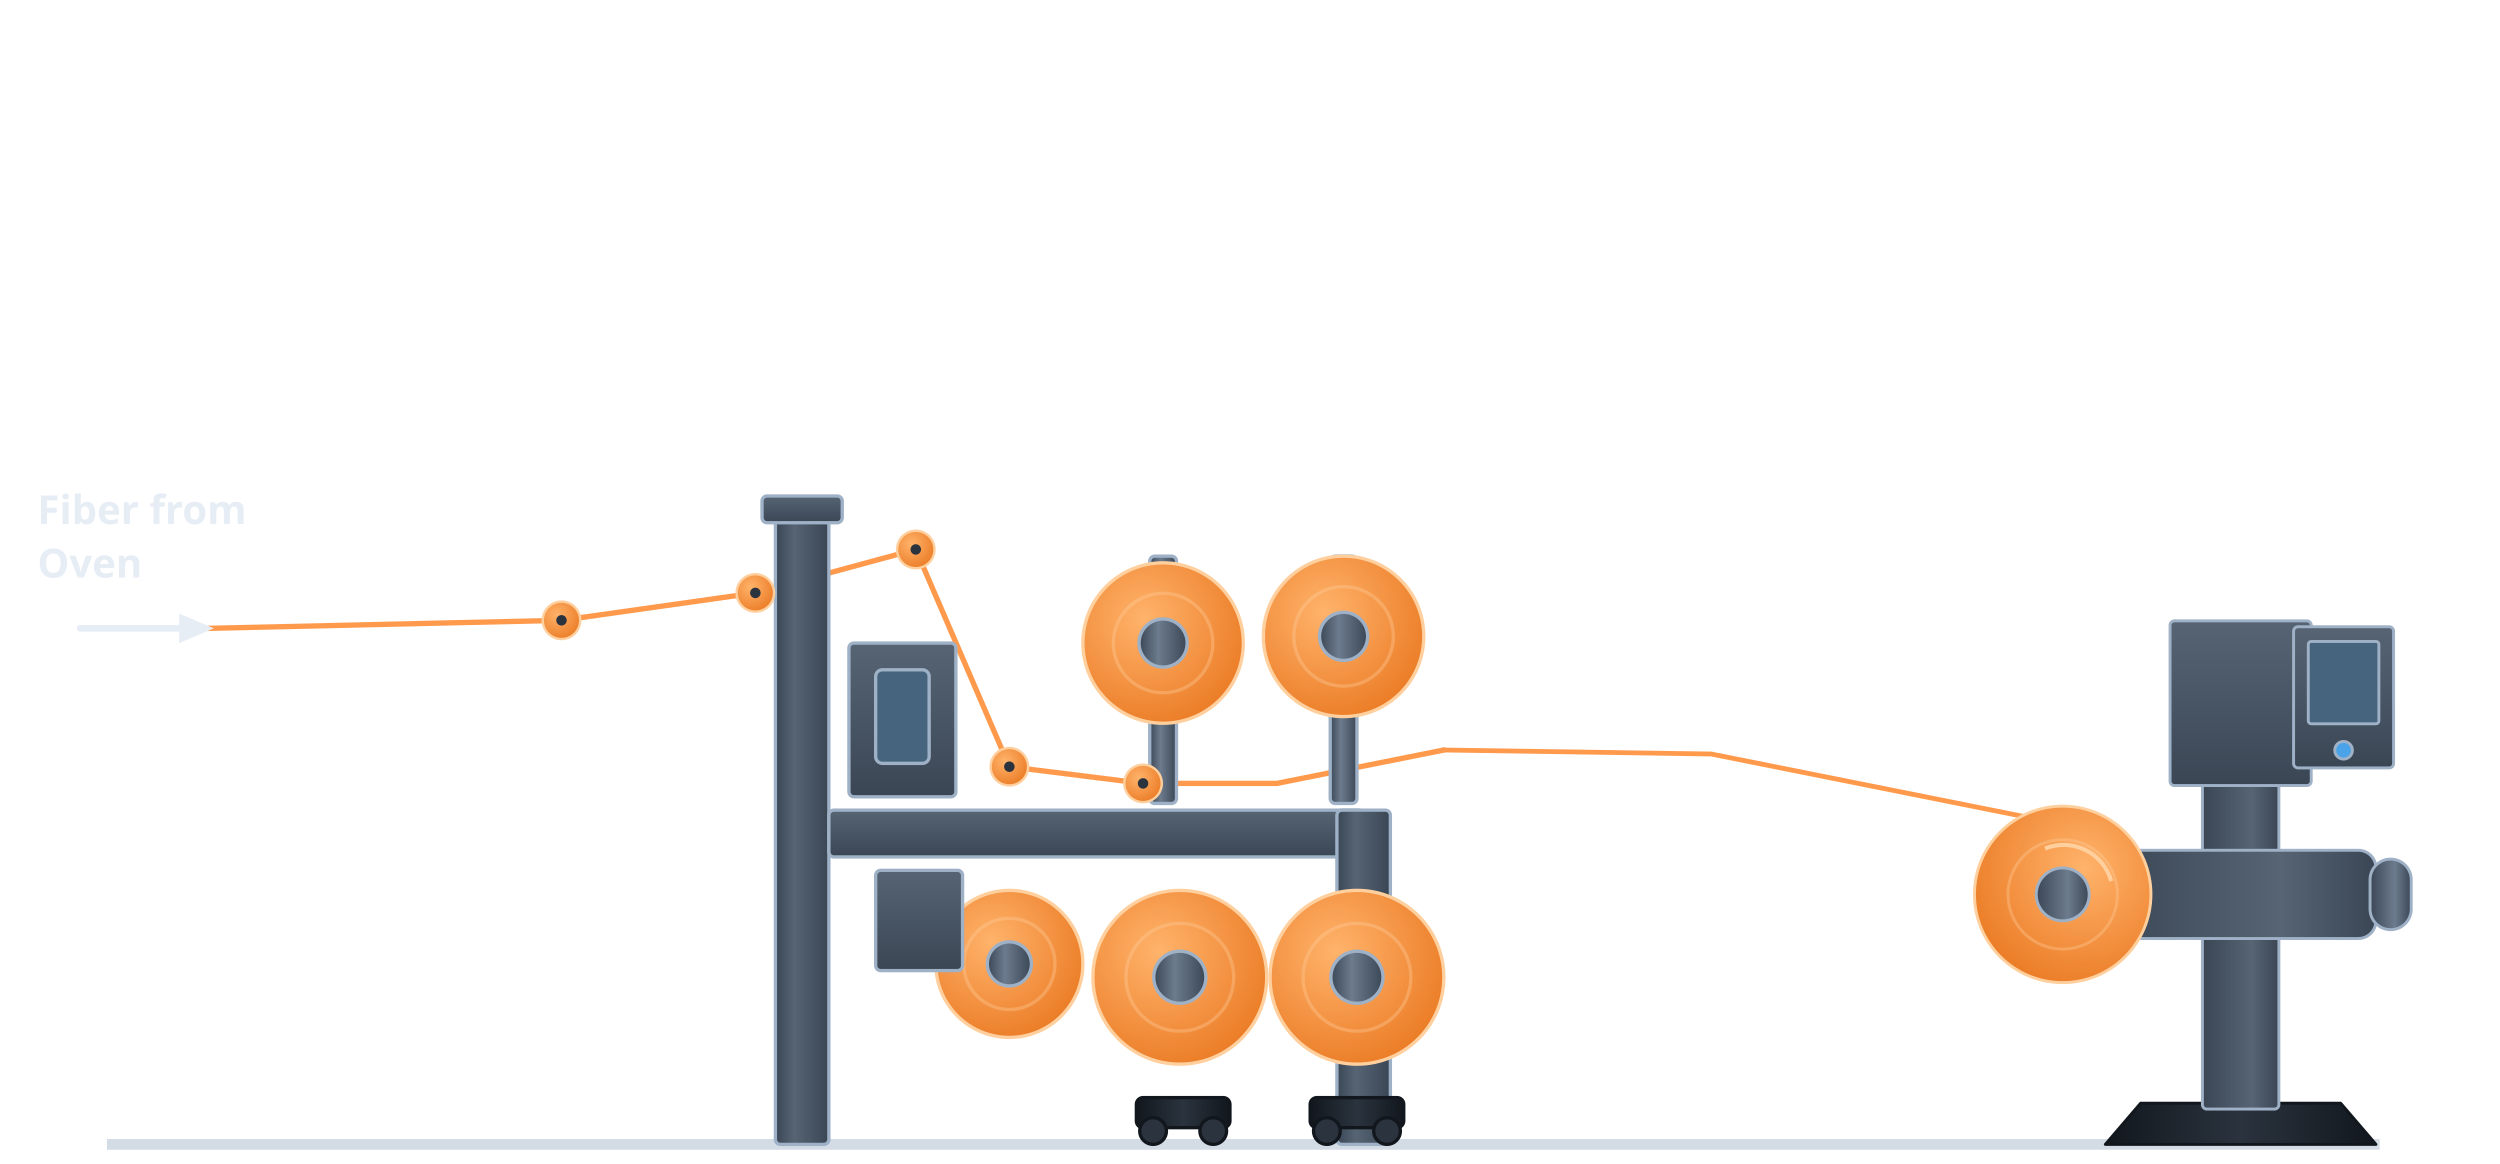
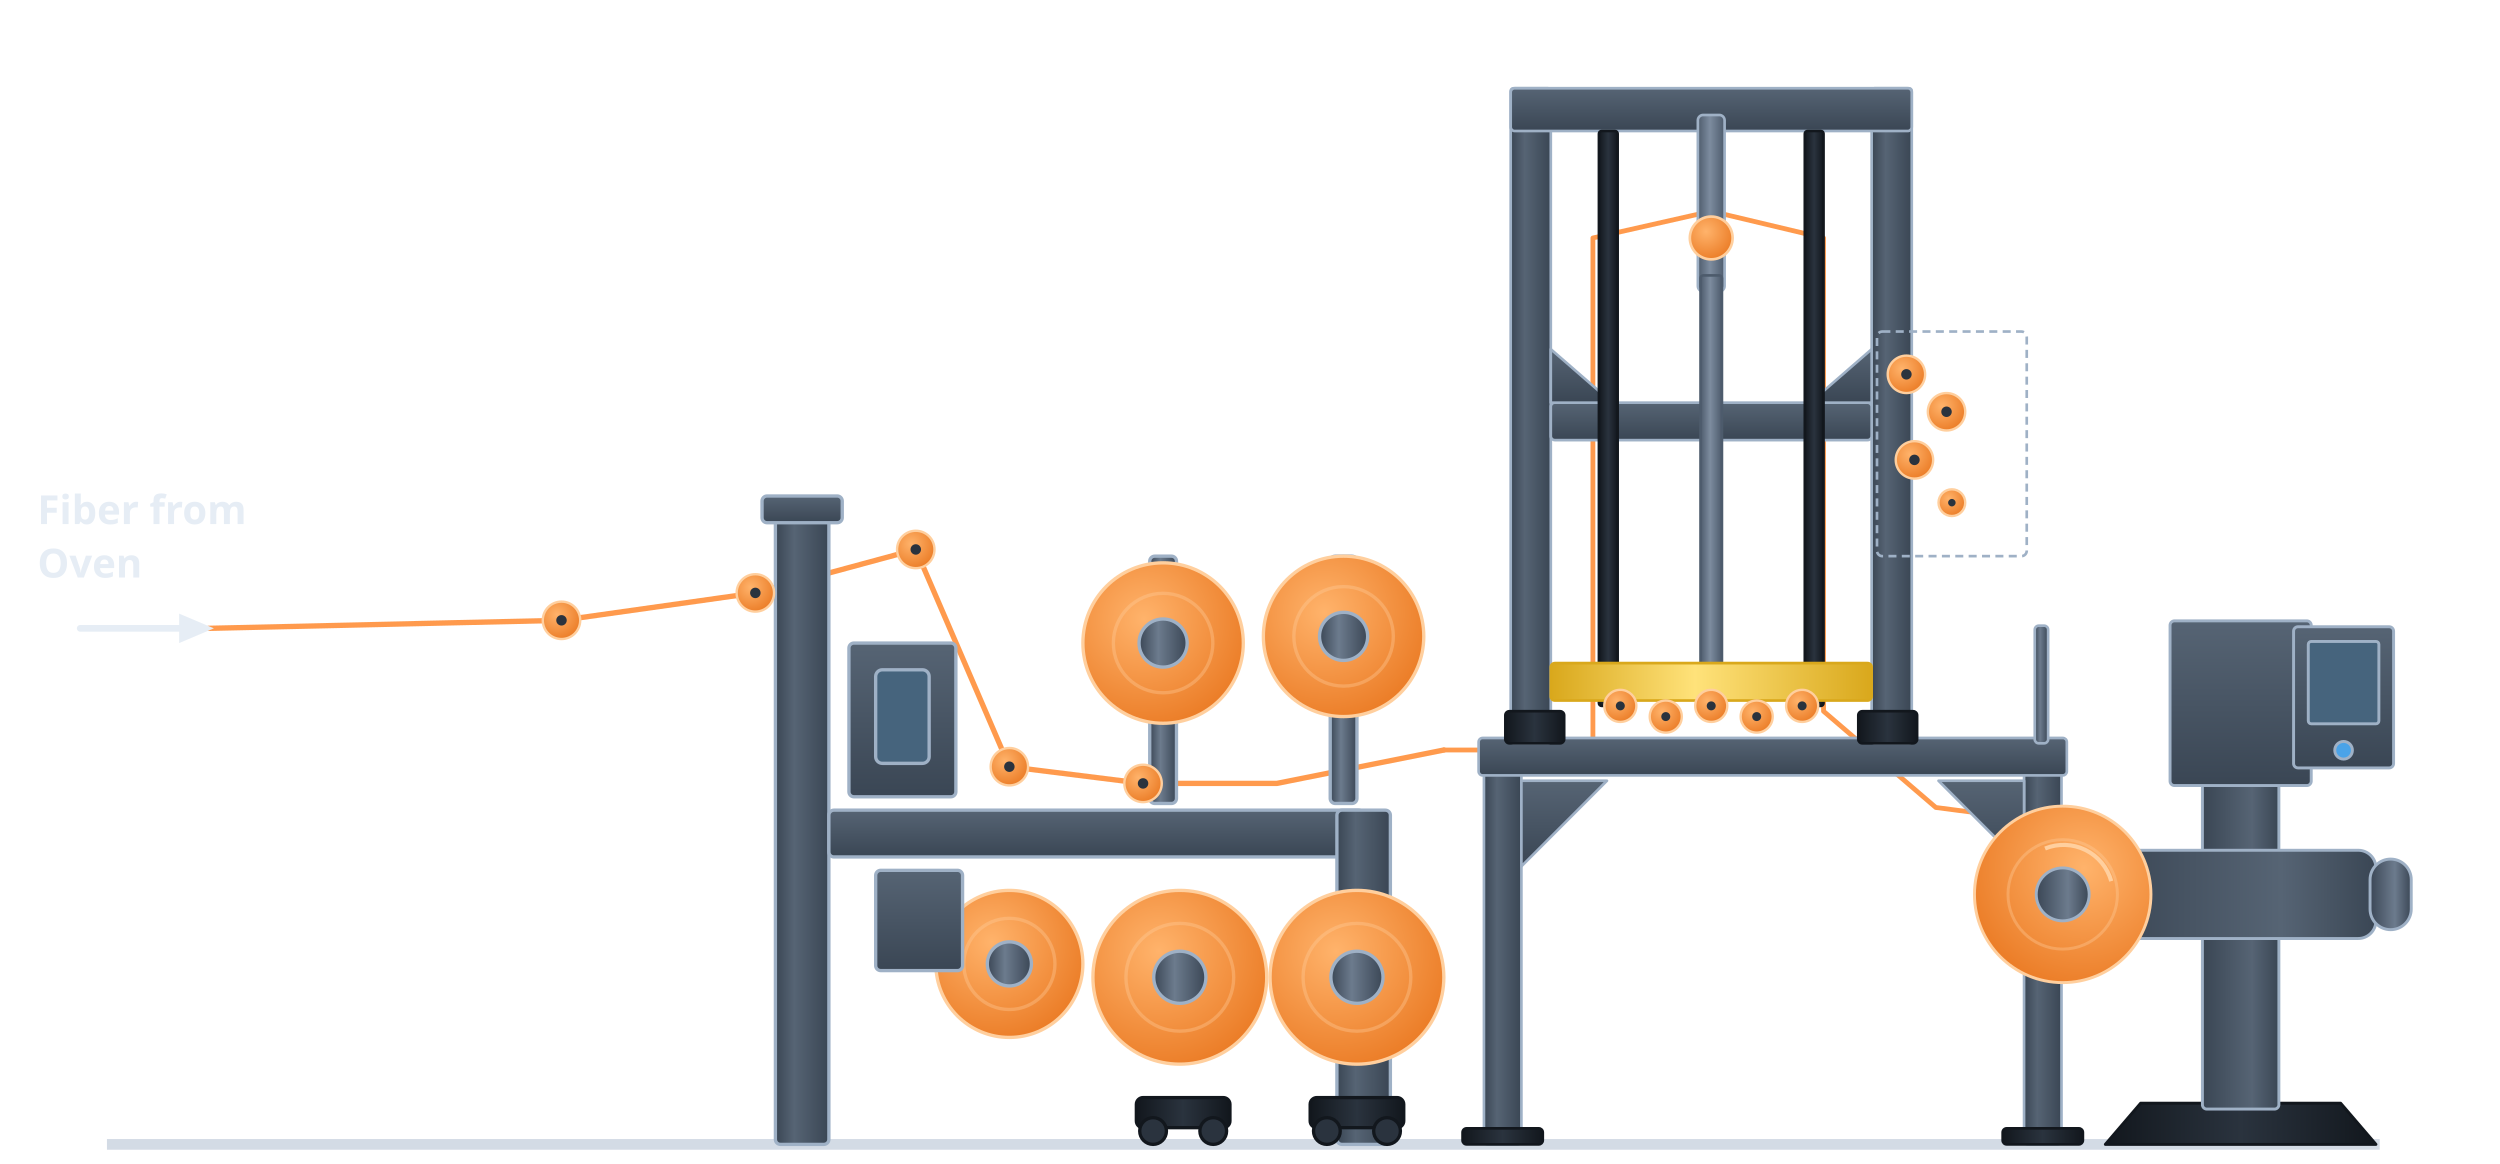
<svg xmlns="http://www.w3.org/2000/svg" viewBox="0 0 935 435" width="935" height="435">
  <defs>
    <linearGradient id="gBody" x1="0" y1="0" x2="0" y2="1">
      <stop offset="0" stop-color="#566474" />
      <stop offset="1" stop-color="#3a4654" />
    </linearGradient>
    <linearGradient id="gBodyH" x1="0" y1="0" x2="1" y2="0">
      <stop offset="0" stop-color="#3a4654" />
      <stop offset="0.35" stop-color="#566474" />
      <stop offset="1" stop-color="#3a4654" />
    </linearGradient>
    <linearGradient id="gSteel" x1="0" y1="0" x2="1" y2="0">
      <stop offset="0" stop-color="#3b4756" />
      <stop offset="0.4" stop-color="#6c7b8d" />
      <stop offset="1" stop-color="#3b4756" />
    </linearGradient>
    <linearGradient id="gRam" x1="0" y1="0" x2="1" y2="0">
      <stop offset="0" stop-color="#4d5b6c" />
      <stop offset="0.45" stop-color="#7d8c9f" />
      <stop offset="1" stop-color="#4d5b6c" />
    </linearGradient>
    <linearGradient id="gDark" x1="0" y1="0" x2="1" y2="0">
      <stop offset="0" stop-color="#12171d" />
      <stop offset="0.5" stop-color="#2a333e" />
      <stop offset="1" stop-color="#12171d" />
    </linearGradient>
    <linearGradient id="gOven" x1="0" y1="0" x2="0" y2="1">
      <stop offset="0" stop-color="#5a5744" />
      <stop offset="1" stop-color="#47452f" />
    </linearGradient>
    <linearGradient id="gYellow" x1="0" y1="0" x2="1" y2="0">
      <stop offset="0" stop-color="#d9a81c" />
      <stop offset="0.45" stop-color="#ffe27a" />
      <stop offset="1" stop-color="#d9a81c" />
    </linearGradient>
    <linearGradient id="gGreen" x1="0" y1="0" x2="0" y2="1">
      <stop offset="0" stop-color="#6fcf97" />
      <stop offset="1" stop-color="#2f9e5f" />
    </linearGradient>
    <linearGradient id="gBlue" x1="0" y1="0" x2="1" y2="0">
      <stop offset="0" stop-color="#2f7fc1" />
      <stop offset="0.45" stop-color="#4aa3e8" />
      <stop offset="1" stop-color="#2f7fc1" />
    </linearGradient>
    <radialGradient id="gFab" cx="0.38" cy="0.35" r="0.8">
      <stop offset="0" stop-color="#ffb36b" />
      <stop offset="1" stop-color="#e8741c" />
    </radialGradient>
  </defs>
  <line x1="40" y1="428" x2="890" y2="428" stroke="#d3dbe5" stroke-width="4" stroke-linecap="butt" />
  <polyline points="78,235 210,232 282.5,221.75 342.5,205.5 377.5,286.75 427.5,293 477.5,293 540,280.5" fill="none" stroke="#ff9a4d" stroke-width="2" stroke-linejoin="round" stroke-linecap="round" />
-   <polyline points="540,280.5 640,282 770,308" fill="none" stroke="#ff9a4d" stroke-width="1.8" stroke-linejoin="round" stroke-linecap="round" />
+   <polyline points="540,280.5 595.75,280.5 595.75,89 640,79 682,89 682,266 724,302 770,308" fill="none" stroke="#ff9a4d" stroke-width="1.8" stroke-linejoin="round" stroke-linecap="round" />
  <g transform="translate(290 428) scale(1.25 1.25)">
    <rect x="0" y="-190" width="16" height="190" rx="1.5" fill="url(#gBodyH)" stroke="#9fb1c6" stroke-width="1" />
    <rect x="-4" y="-194" width="24" height="8" rx="1.5" fill="url(#gBody)" stroke="#9fb1c6" stroke-width="1" />
    <rect x="16" y="-100" width="160" height="14" rx="1.5" fill="url(#gBody)" stroke="#9fb1c6" stroke-width="1" />
    <rect x="168" y="-100" width="16" height="100" rx="1.5" fill="url(#gBodyH)" stroke="#9fb1c6" stroke-width="1" />
    <rect x="112" y="-176" width="8" height="74" rx="1.5" fill="url(#gSteel)" stroke="#9fb1c6" stroke-width="1" />
    <rect x="166" y="-176" width="8" height="74" rx="1.5" fill="url(#gSteel)" stroke="#9fb1c6" stroke-width="1" />
    <circle cx="116" cy="-150" r="24" fill="url(#gFab)" stroke="#ffcf9e" stroke-width="1" />
    <circle cx="116" cy="-150" r="14.88" fill="none" stroke="#ffcf9e" stroke-opacity="0.35" stroke-width="1" />
    <circle cx="116" cy="-150" r="7.2" fill="url(#gSteel)" stroke="#9fb1c6" stroke-width="1" />
    <circle cx="170" cy="-152" r="24" fill="url(#gFab)" stroke="#ffcf9e" stroke-width="1" />
    <circle cx="170" cy="-152" r="14.88" fill="none" stroke="#ffcf9e" stroke-opacity="0.35" stroke-width="1" />
    <circle cx="170" cy="-152" r="7.2" fill="url(#gSteel)" stroke="#9fb1c6" stroke-width="1" />
    <circle cx="70" cy="-54" r="22" fill="url(#gFab)" stroke="#ffcf9e" stroke-width="1" />
    <circle cx="70" cy="-54" r="13.64" fill="none" stroke="#ffcf9e" stroke-opacity="0.35" stroke-width="1" />
    <circle cx="70" cy="-54" r="6.6" fill="url(#gSteel)" stroke="#9fb1c6" stroke-width="1" />
    <circle cx="121" cy="-50" r="26" fill="url(#gFab)" stroke="#ffcf9e" stroke-width="1" />
    <circle cx="121" cy="-50" r="16.12" fill="none" stroke="#ffcf9e" stroke-opacity="0.35" stroke-width="1" />
    <circle cx="121" cy="-50" r="7.8" fill="url(#gSteel)" stroke="#9fb1c6" stroke-width="1" />
    <circle cx="174" cy="-50" r="26" fill="url(#gFab)" stroke="#ffcf9e" stroke-width="1" />
    <circle cx="174" cy="-50" r="16.12" fill="none" stroke="#ffcf9e" stroke-opacity="0.35" stroke-width="1" />
    <circle cx="174" cy="-50" r="7.8" fill="url(#gSteel)" stroke="#9fb1c6" stroke-width="1" />
    <rect x="108" y="-14" width="28" height="9" rx="2" fill="url(#gDark)" stroke="#12171d" stroke-width="1" />
    <circle cx="113" cy="-4" r="4" fill="#2a333e" stroke="#12171d" stroke-width="1" />
    <circle cx="131" cy="-4" r="4" fill="#2a333e" stroke="#12171d" stroke-width="1" />
    <rect x="160" y="-14" width="28" height="9" rx="2" fill="url(#gDark)" stroke="#12171d" stroke-width="1" />
    <circle cx="165" cy="-4" r="4" fill="#2a333e" stroke="#12171d" stroke-width="1" />
    <circle cx="183" cy="-4" r="4" fill="#2a333e" stroke="#12171d" stroke-width="1" />
    <rect x="22" y="-150" width="32" height="46" rx="1.5" fill="url(#gBody)" stroke="#9fb1c6" stroke-width="1" />
    <rect x="30" y="-142" width="16" height="28" rx="2" fill="#46647d" stroke="#9fb1c6" stroke-width="1" />
    <rect x="30" y="-82" width="26" height="30" rx="1.5" fill="url(#gBody)" stroke="#9fb1c6" stroke-width="1" />
  </g>
+   <g transform="translate(553 428) scale(1 1)">
+     <rect x="2" y="-150" width="14" height="150" rx="1.5" fill="url(#gBodyH)" stroke="#9fb1c6" stroke-width="1" />
+     <rect x="204" y="-150" width="14" height="150" rx="1.5" fill="url(#gBodyH)" stroke="#9fb1c6" stroke-width="1" />
+     <polygon points="16,-136 16,-104 48,-136" fill="url(#gBody)" stroke="#9fb1c6" stroke-width="1" stroke-linejoin="round" />
+     <polygon points="204,-136 204,-104 172,-136" fill="url(#gBody)" stroke="#9fb1c6" stroke-width="1" stroke-linejoin="round" />
+     <rect x="0" y="-152" width="220" height="14" rx="1.5" fill="url(#gBody)" stroke="#9fb1c6" stroke-width="1" />
+     <rect x="208" y="-194" width="5" height="44" rx="1.5" fill="url(#gSteel)" stroke="#9fb1c6" stroke-width="1" />
+     <rect x="-6" y="-6" width="30" height="6" rx="1.5" fill="url(#gDark)" stroke="#12171d" stroke-width="1" />
+     <rect x="196" y="-6" width="30" height="6" rx="1.5" fill="url(#gDark)" stroke="#12171d" stroke-width="1" />
+   </g>
+   <g transform="translate(640 278) scale(1 1)">
+     <rect x="-75" y="-245" width="15" height="245" rx="1" fill="url(#gBodyH)" stroke="#9fb1c6" stroke-width="1" />
+     <rect x="60" y="-245" width="15" height="245" rx="1" fill="url(#gBodyH)" stroke="#9fb1c6" stroke-width="1" />
+     <rect x="-75" y="-245" width="150" height="16" rx="1.5" fill="url(#gBody)" stroke="#9fb1c6" stroke-width="1" />
+     <rect x="-60" y="-127.4" width="120" height="14" rx="1.5" fill="url(#gBody)" stroke="#9fb1c6" stroke-width="1" />
+     <polygon points="-60,-127.4 -60,-147.4 -37,-127.4" fill="url(#gBody)" stroke="#9fb1c6" stroke-width="1" stroke-linejoin="round" />
+     <polygon points="60,-127.4 60,-147.4 37,-127.4" fill="url(#gBody)" stroke="#9fb1c6" stroke-width="1" stroke-linejoin="round" />
+     <rect x="-42" y="-229" width="7" height="215" rx="1" fill="url(#gDark)" stroke="#12171d" stroke-width="1" />
+     <rect x="35" y="-229" width="7" height="215" rx="1" fill="url(#gDark)" stroke="#12171d" stroke-width="1" />
+     <rect x="-5" y="-235" width="10" height="66" rx="2" fill="url(#gRam)" stroke="#9fb1c6" stroke-width="1" />
+     <rect x="-4" y="-175" width="8" height="151" rx="1" fill="url(#gRam)" stroke="#4d5b6c" stroke-width="1" />
+     <circle cx="0" cy="-189" r="8" fill="url(#gFab)" stroke="#ffcf9e" stroke-width="1" />
+     <rect x="-60" y="-30" width="120" height="14" rx="1.5" fill="url(#gYellow)" stroke="#d9a81c" stroke-width="1" />
+     <circle cx="-34" cy="-14" r="6" fill="url(#gFab)" stroke="#ffcf9e" stroke-width="0.9" />
+     <circle cx="-34" cy="-14" r="1.68" fill="#2a333e" />
+     <circle cx="-17" cy="-10" r="6" fill="url(#gFab)" stroke="#ffcf9e" stroke-width="0.9" />
+     <circle cx="-17" cy="-10" r="1.68" fill="#2a333e" />
+     <circle cx="0" cy="-14" r="6" fill="url(#gFab)" stroke="#ffcf9e" stroke-width="0.9" />
+     <circle cx="0" cy="-14" r="1.68" fill="#2a333e" />
+     <circle cx="17" cy="-10" r="6" fill="url(#gFab)" stroke="#ffcf9e" stroke-width="0.9" />
+     <circle cx="17" cy="-10" r="1.68" fill="#2a333e" />
+     <circle cx="34" cy="-14" r="6" fill="url(#gFab)" stroke="#ffcf9e" stroke-width="0.9" />
+     <circle cx="34" cy="-14" r="1.68" fill="#2a333e" />
+     <rect x="-77" y="-12" width="22" height="12" rx="1.5" fill="url(#gDark)" stroke="#12171d" stroke-width="1" />
+     <rect x="55" y="-12" width="22" height="12" rx="1.5" fill="url(#gDark)" stroke="#12171d" stroke-width="1" />
+   </g>
+   <g transform="translate(702 208) scale(1 1)">
+     <rect x="0" y="-84" width="56" height="84" rx="2" fill="none" stroke="#9fb1c6" stroke-width="1" stroke-dasharray="3 2" />
+     <circle cx="11" cy="-68" r="7" fill="url(#gFab)" stroke="#ffcf9e" stroke-width="0.9" />
+     <circle cx="11" cy="-68" r="1.96" fill="#2a333e" />
+     <circle cx="26" cy="-54" r="7" fill="url(#gFab)" stroke="#ffcf9e" stroke-width="0.9" />
+     <circle cx="26" cy="-54" r="1.96" fill="#2a333e" />
+     <circle cx="14" cy="-36" r="7" fill="url(#gFab)" stroke="#ffcf9e" stroke-width="0.9" />
+     <circle cx="14" cy="-36" r="1.96" fill="#2a333e" />
+     <circle cx="28" cy="-20" r="5" fill="url(#gFab)" stroke="#ffcf9e" stroke-width="0.9" />
+     <circle cx="28" cy="-20" r="1.4" fill="#2a333e" />
+   </g>
  <g transform="translate(838 428) scale(-1.1 1.1)">
    <polygon points="-46,0 -34,-14 34,-14 46,0" fill="url(#gDark)" stroke="#12171d" stroke-width="1" stroke-linejoin="round" />
    <rect x="-13" y="-170" width="26" height="158" rx="1.5" fill="url(#gBodyH)" stroke="#9fb1c6" stroke-width="1" />
    <rect x="-24" y="-178" width="48" height="56" rx="1.5" fill="url(#gBody)" stroke="#9fb1c6" stroke-width="1" />
    <rect x="-52" y="-176" width="34" height="48" rx="1.5" fill="url(#gBody)" stroke="#9fb1c6" stroke-width="1" />
    <rect x="-47" y="-171" width="24" height="28" rx="1" fill="#46647d" stroke="#9fb1c6" stroke-width="1" />
    <circle cx="-35" cy="-134" r="3" fill="#4aa3e8" stroke="#9fb1c6" stroke-width="1" />
    <rect x="-46" y="-100" width="92" height="30" rx="6" fill="url(#gBodyH)" stroke="#9fb1c6" stroke-width="1" />
    <rect x="-58" y="-97" width="14" height="24" rx="7" fill="url(#gSteel)" stroke="#9fb1c6" stroke-width="1" />
    <rect x="44" y="-97" width="14" height="24" rx="7" fill="url(#gSteel)" stroke="#9fb1c6" stroke-width="1" />
    <circle cx="60.5" cy="-85" r="30" fill="url(#gFab)" stroke="#ffcf9e" stroke-width="1" />
    <circle cx="60.5" cy="-85" r="18.6" fill="none" stroke="#ffcf9e" stroke-opacity="0.35" stroke-width="1" />
    <circle cx="60.5" cy="-85" r="9" fill="url(#gSteel)" stroke="#9fb1c6" stroke-width="1" />
    <path d="M 44 -89.5 A 16.8 16.8 0 0 1 66.5 -100.6" fill="none" stroke="#ffcf9e" stroke-width="1.4" marker-end="url(#none)" />
  </g>
  <circle cx="282.5" cy="221.75" r="7" fill="url(#gFab)" stroke="#ffcf9e" stroke-width="0.9" />
  <circle cx="282.5" cy="221.75" r="1.96" fill="#2a333e" />
  <circle cx="342.5" cy="205.5" r="7" fill="url(#gFab)" stroke="#ffcf9e" stroke-width="0.9" />
  <circle cx="342.5" cy="205.5" r="1.96" fill="#2a333e" />
  <circle cx="377.5" cy="286.75" r="7" fill="url(#gFab)" stroke="#ffcf9e" stroke-width="0.9" />
  <circle cx="377.5" cy="286.75" r="1.96" fill="#2a333e" />
  <circle cx="427.5" cy="293" r="7" fill="url(#gFab)" stroke="#ffcf9e" stroke-width="0.9" />
  <circle cx="427.5" cy="293" r="1.96" fill="#2a333e" />
  <circle cx="210" cy="232" r="7" fill="url(#gFab)" stroke="#ffcf9e" stroke-width="0.9" />
  <circle cx="210" cy="232" r="1.96" fill="#2a333e" />
  <line x1="30" y1="235" x2="71" y2="235" stroke="#e6edf5" stroke-width="2.5" stroke-linecap="round" />
  <polygon points="80,235 67,229.5 67,240.5" fill="#e6edf5" />
  <text x="14" y="196" font-family="Segoe UI, Noto Sans, Arial, sans-serif" font-size="15" font-weight="600" fill="#e6edf5" text-anchor="start">Fiber from</text>
  <text x="14" y="216" font-family="Segoe UI, Noto Sans, Arial, sans-serif" font-size="15" font-weight="600" fill="#e6edf5" text-anchor="start">Oven</text>
</svg>
